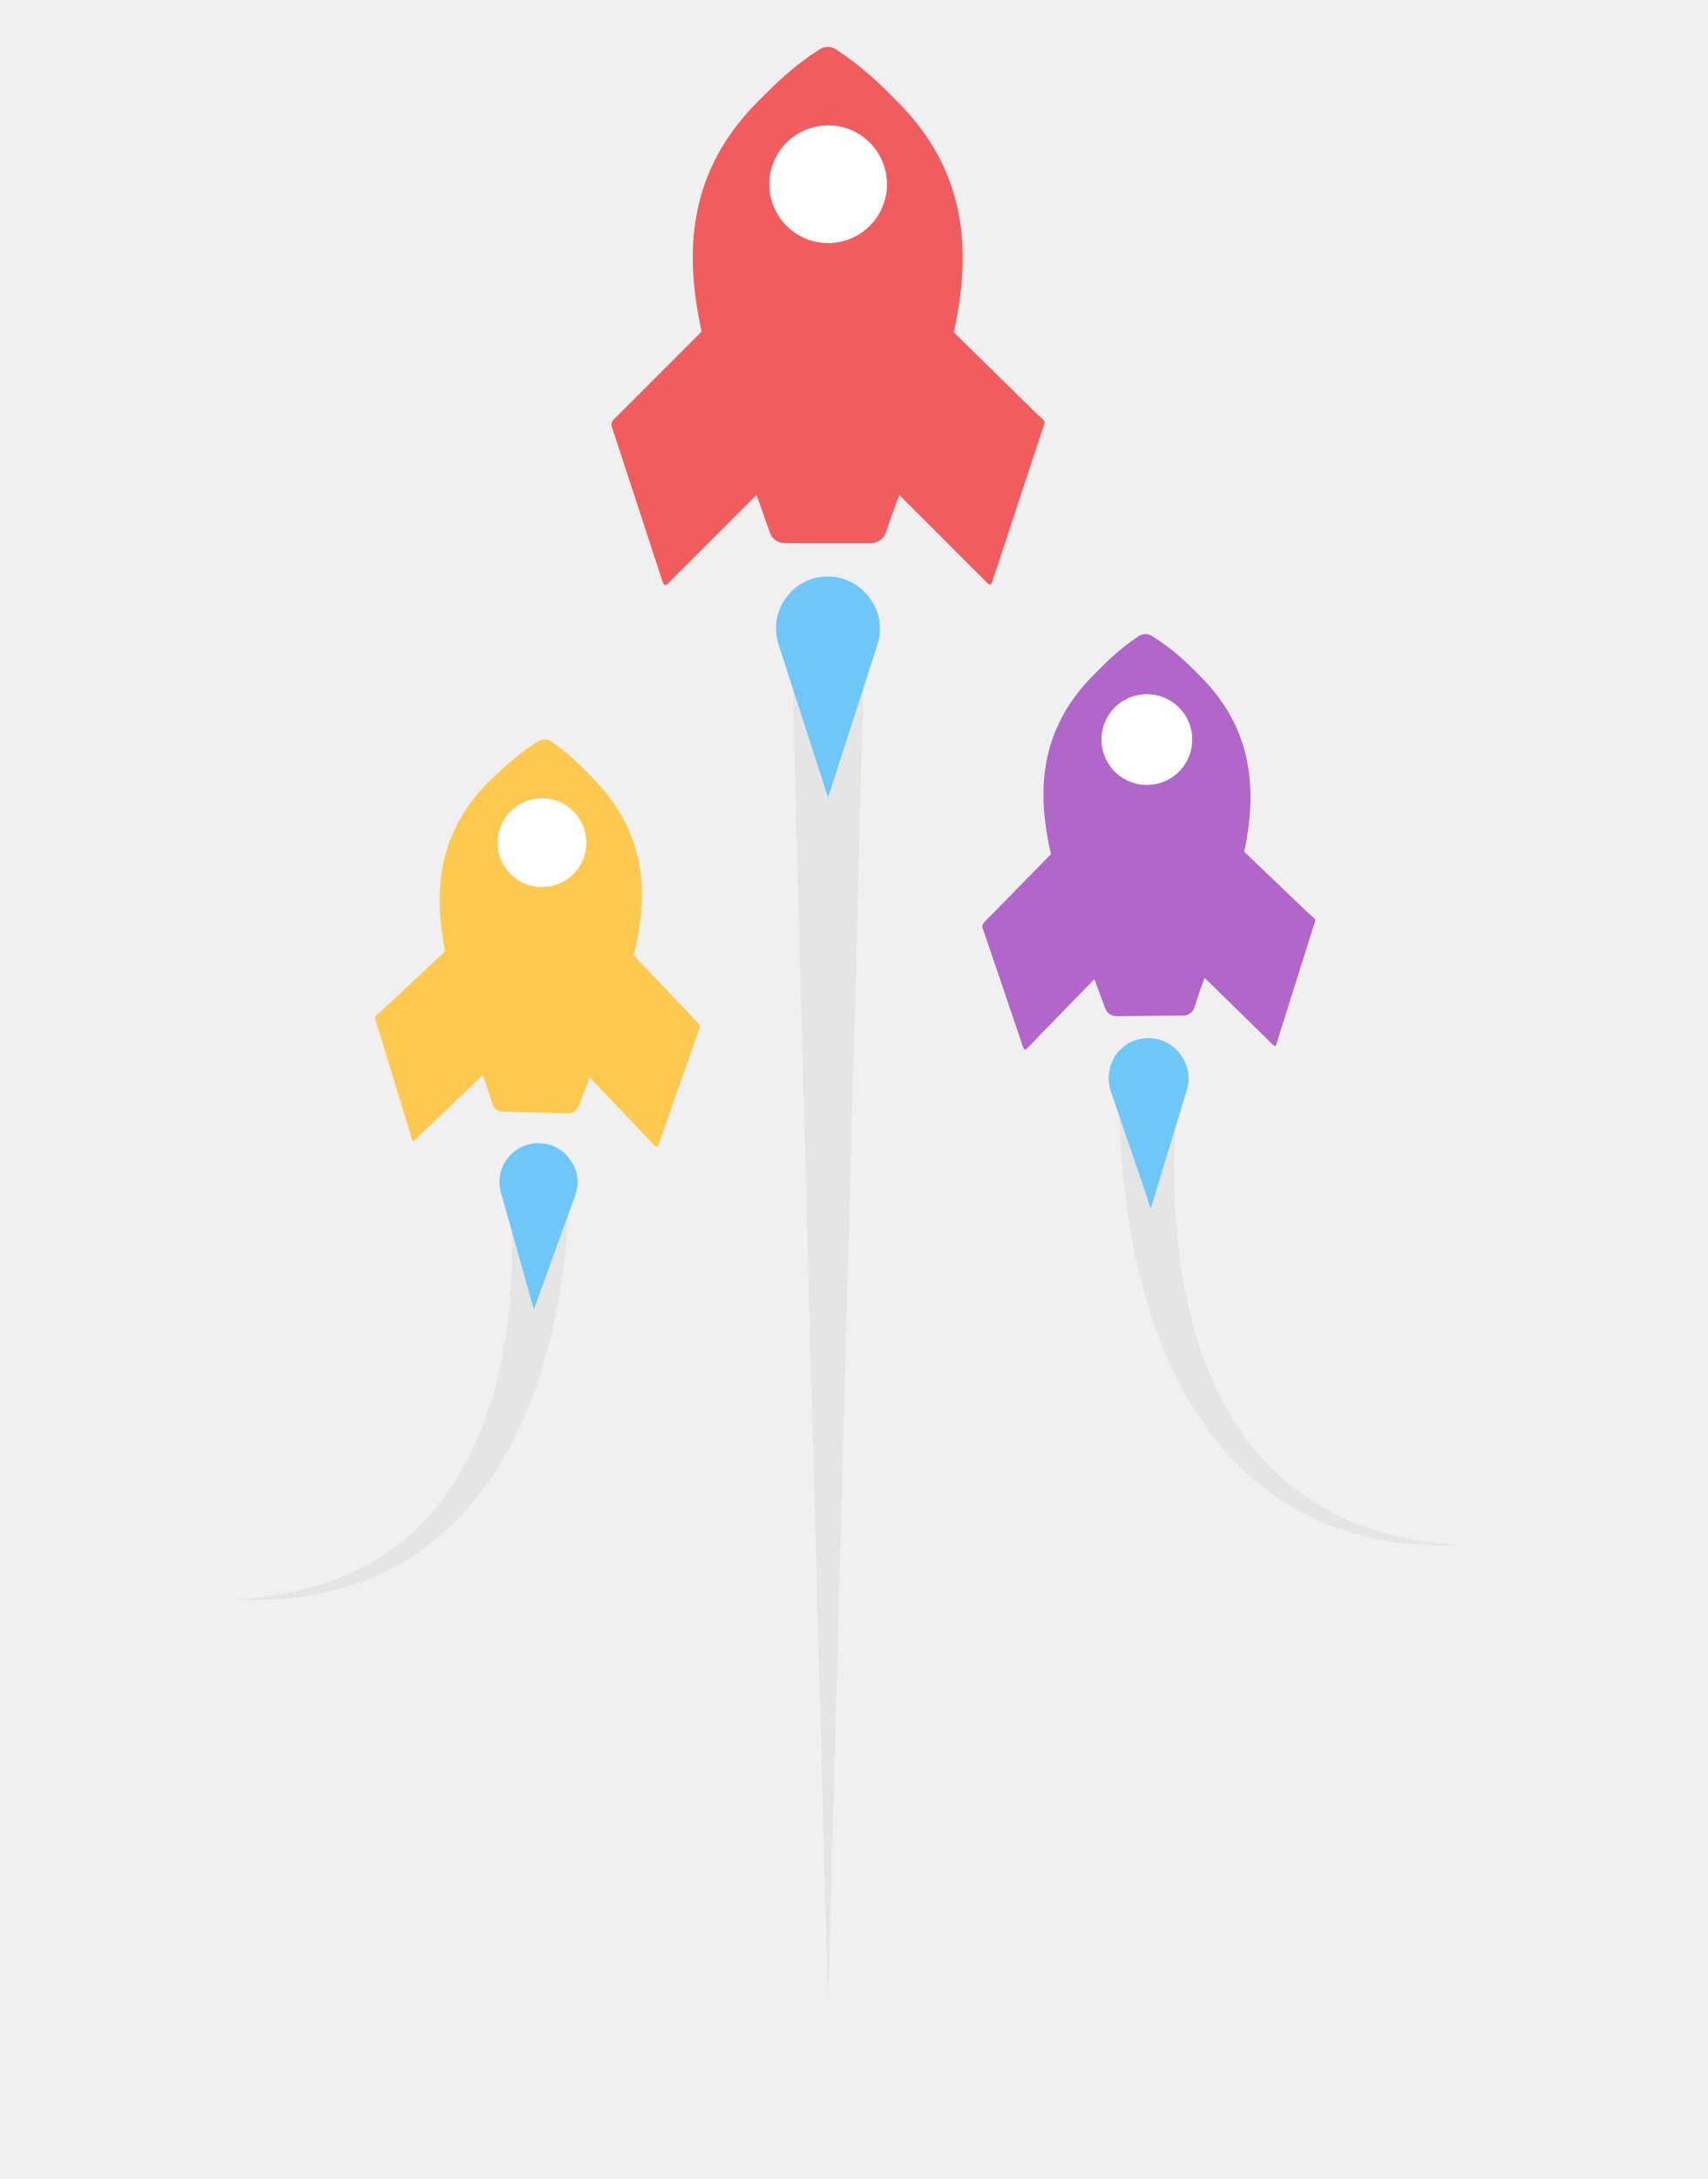
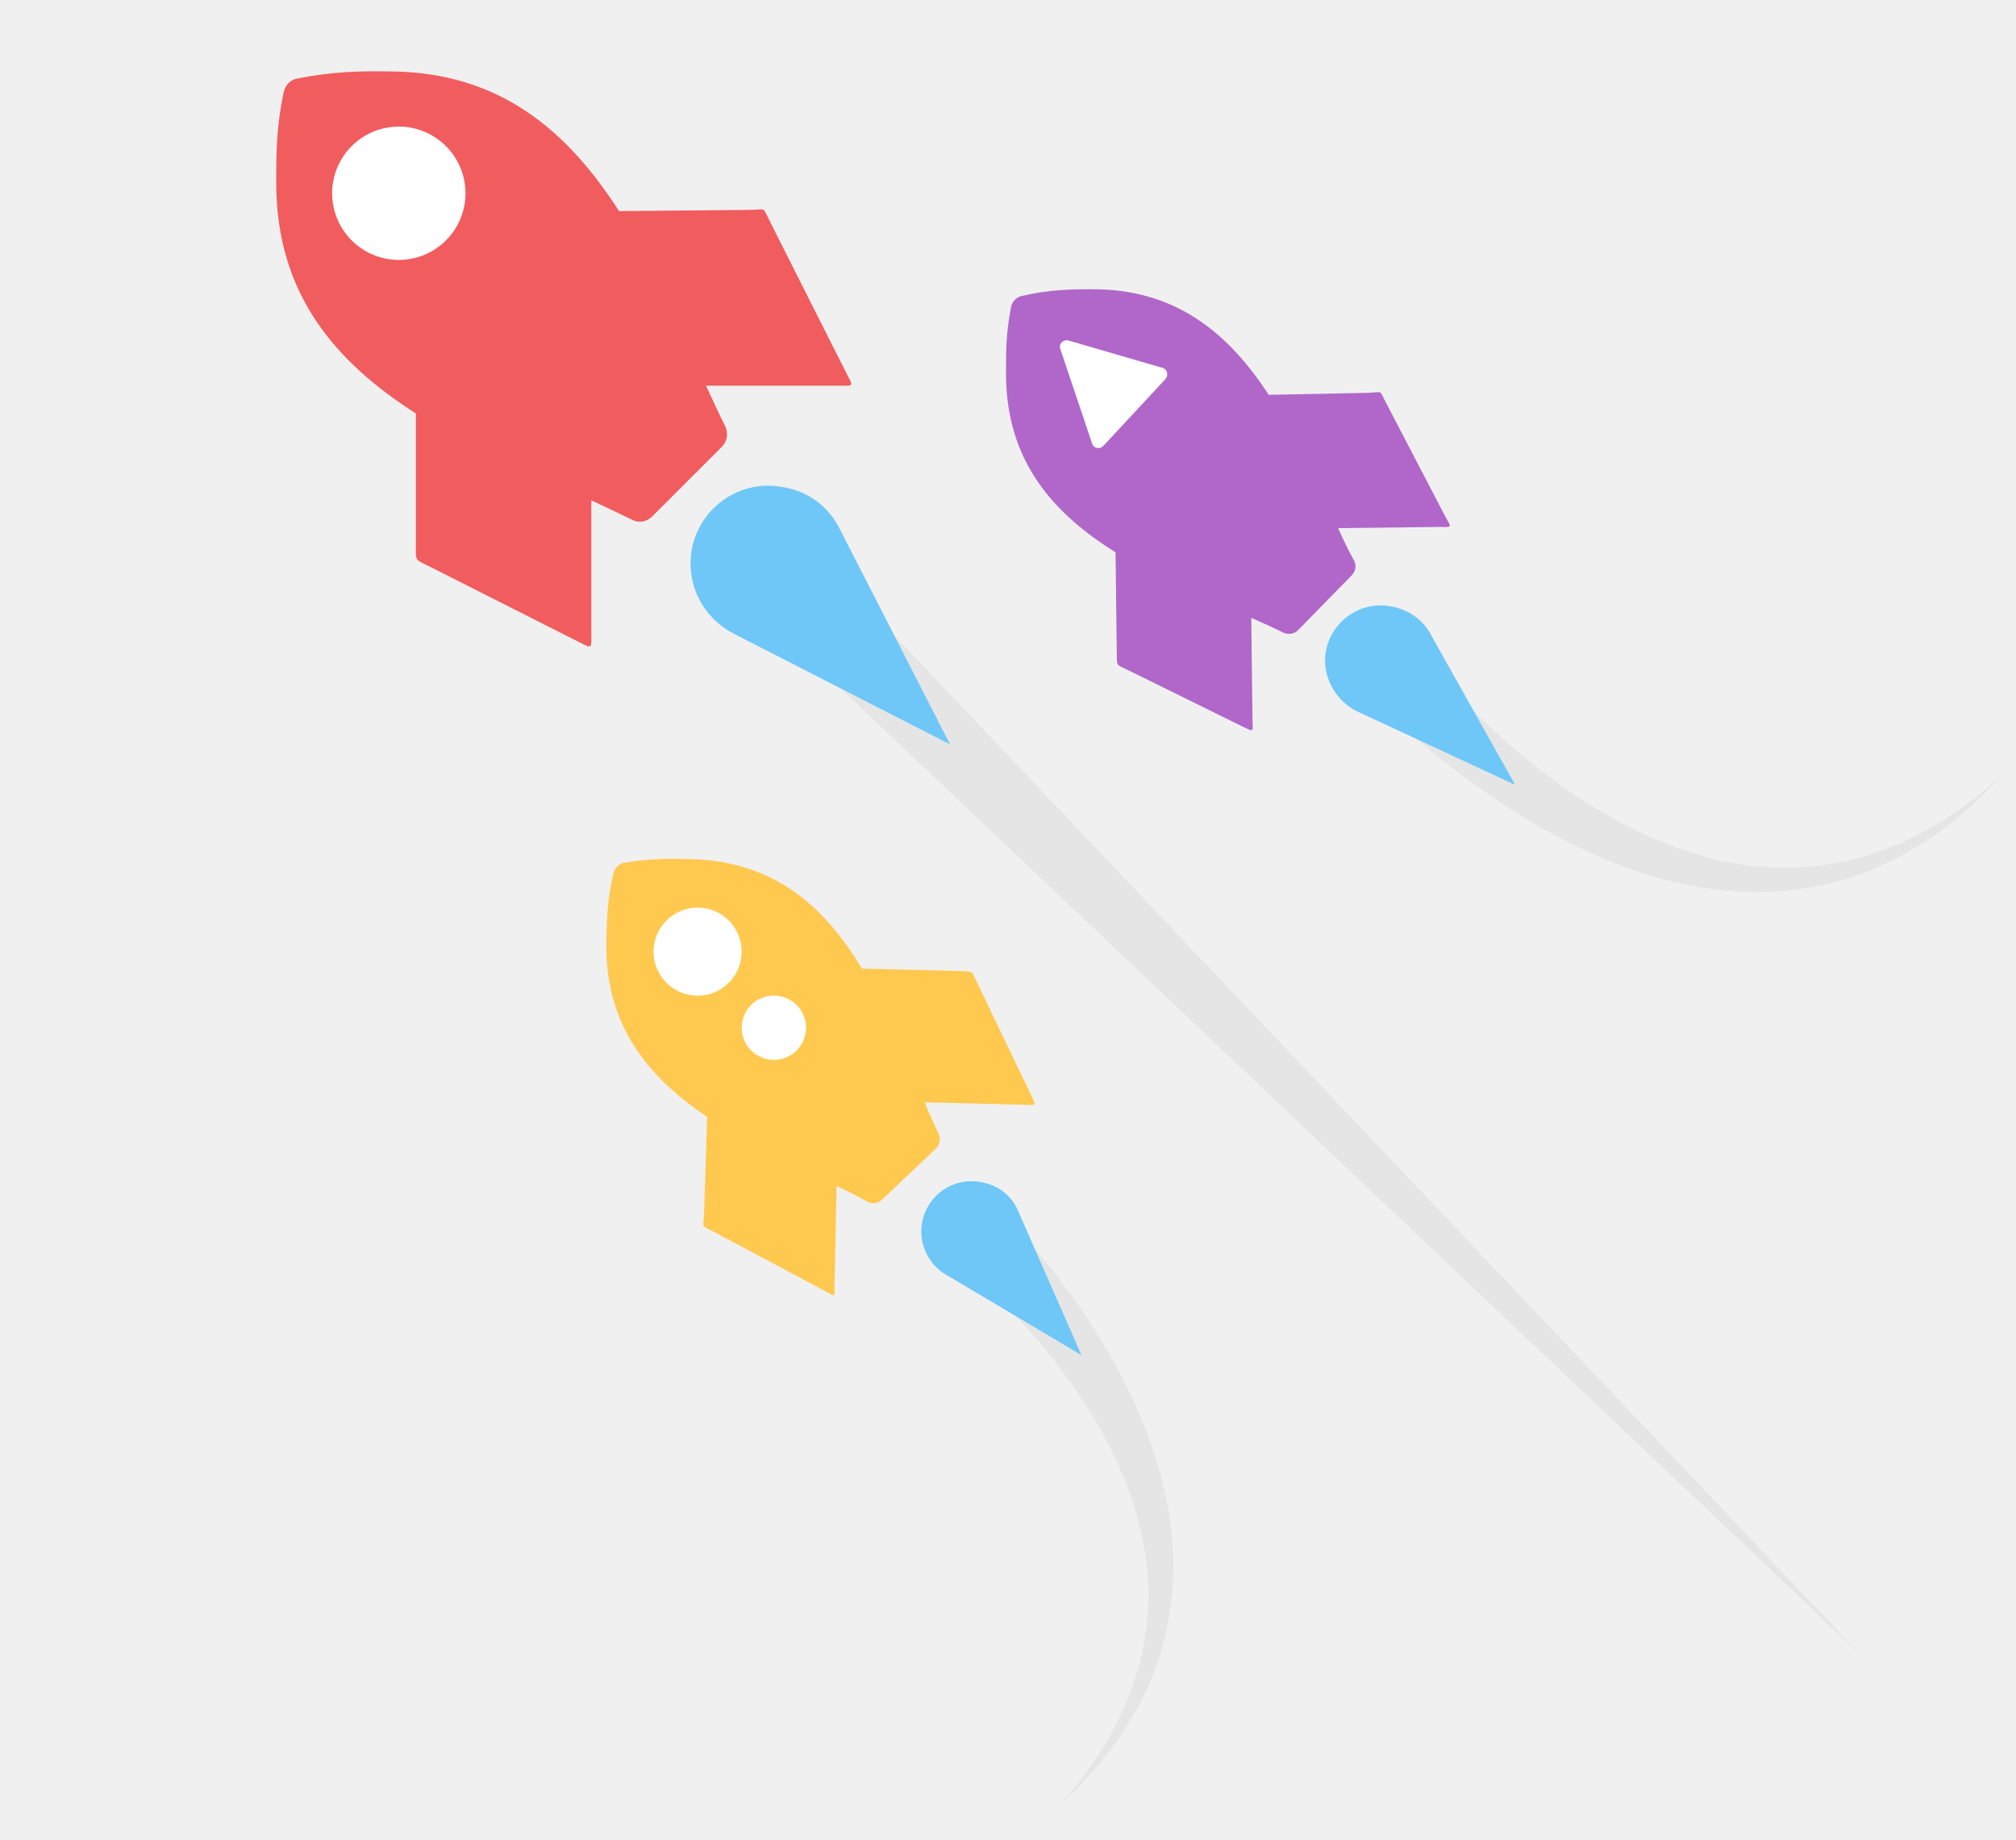
- <svg xmlns="http://www.w3.org/2000/svg" version="1.1" id="Layer_1" x="0px" y="0px" viewBox="0 0 508 648" style="enable-background:new 0 0 508 648;" xml:space="preserve">
+ <svg xmlns="http://www.w3.org/2000/svg" version="1.1" id="Layer_1" x="0px" y="0px" viewBox="0 0 508 463.5" style="enable-background:new 0 0 508 463.5;" xml:space="preserve">
  <style type="text/css">
	.st0{fill:#E5E5E5;}
	.st1{fill:#B167C9;}
- 	.st2{fill:#FFFFFF;}
- 	.st3{fill:#6FC7F7;}
- 	.st4{fill:#F15C5E;}
+ 	.st2{fill:#6FC7F7;}
+ 	.st3{fill:#F15C5E;}
+ 	.st4{fill:#FFFFFF;}
	.st5{fill:#FFC950;}
</style>
  <g>
-     <path class="st0" d="M350.8,323.9c-0.1,0.7-0.2,1.7-0.3,2.6l-0.3,2.8c-0.2,1.9-0.3,3.7-0.5,5.6c-0.3,3.8-0.4,7.6-0.4,11.4   c-0.1,7.6,0.2,15.2,1,22.8c0.8,7.6,2,15.1,3.9,22.4c1.8,7.3,4.3,14.5,7.5,21.3c1.6,3.4,3.4,6.7,5.4,9.9c2,3.2,4.2,6.2,6.7,9.1   c4.8,5.8,10.6,10.8,17.1,14.9c3.2,2,6.7,3.8,10.2,5.4c3.6,1.5,7.2,2.8,11,3.8c7.5,2.1,15.3,3.2,23.2,3.6c-7.9,0.3-15.8,0-23.7-1.4   c-3.9-0.7-7.8-1.7-11.6-2.9c-3.8-1.3-7.6-2.8-11.2-4.6c-7.2-3.7-14-8.5-19.8-14.2c-2.9-2.9-5.7-6-8.2-9.2   c-2.5-3.3-4.8-6.7-6.9-10.2c-4.2-7.1-7.6-14.6-10.3-22.3c-2.7-7.7-4.8-15.6-6.4-23.6c-1.6-8-2.7-16.1-3.4-24.2   c-0.3-4.1-0.6-8.1-0.7-12.2c-0.1-2-0.1-4.1-0.1-6.2l0-3.1c0-1.1,0-2,0.1-3.3l0-0.1c0.3-5,4.6-8.8,9.5-8.5s8.8,4.6,8.5,9.5   C350.8,323.3,350.8,323.6,350.8,323.9z" />
+     <path class="st0" d="M354.7,160.7c0.4,0.5,1,1.3,1.6,2l1.7,2.1c1.2,1.4,2.3,2.7,3.5,4.1c2.4,2.8,4.9,5.4,7.5,8   c5.1,5.2,10.5,10.2,16.2,14.8c5.7,4.6,11.6,8.9,17.9,12.6c6.2,3.7,12.8,6.9,19.6,9.4c3.4,1.2,6.9,2.2,10.4,3.1   c3.5,0.8,7.1,1.4,10.7,1.6c7.2,0.7,14.6,0.1,21.8-1.5c3.5-0.8,7.1-2,10.6-3.3c3.5-1.4,6.8-3,10.1-4.9c6.5-3.7,12.6-8.2,18.2-13.3   c-5.2,5.6-10.7,10.7-17.1,15.2c-3.1,2.2-6.5,4.1-9.9,5.9c-3.5,1.7-7.1,3.3-10.7,4.5c-7.4,2.4-15.3,3.7-23.1,3.8   c-3.9,0-8-0.2-11.8-0.7c-3.9-0.5-7.8-1.3-11.6-2.2c-7.7-2-15.1-4.8-22.2-8.2c-7.1-3.4-13.9-7.3-20.4-11.7   c-6.5-4.4-12.8-9.1-18.8-14.1c-3-2.6-5.9-5.1-8.8-7.8c-1.4-1.3-2.9-2.7-4.3-4.1l-2.1-2.1c-0.7-0.7-1.4-1.4-2.2-2.3l-0.1-0.1   c-3.2-3.6-2.9-9.1,0.7-12.2c3.5-3.1,9.1-2.9,12.2,0.7C354.3,160.3,354.5,160.5,354.7,160.7z" />
  </g>
  <g>
-     <path class="st0" d="M169.2,350.9c0,0.7,0,1.1,0,1.6l0,1.5l0,2.9c0,1.9-0.1,3.8-0.2,5.7c-0.2,3.8-0.5,7.6-1,11.4   c-0.9,7.5-2.1,15-3.9,22.4c-3.5,14.7-8.9,29.2-17.3,42c-4.2,6.4-9.1,12.3-14.9,17.4c-2.8,2.5-5.9,4.9-9,6.9   c-3.2,2.1-6.5,3.9-9.9,5.5c-3.4,1.6-6.9,2.8-10.5,3.9c-3.6,1.1-7.2,1.8-10.8,2.5c-7.3,1.1-14.7,1.4-21.9,1.1   c7.3-0.4,14.5-1.4,21.5-3.3c3.5-1,6.9-2.1,10.2-3.4c3.3-1.4,6.5-2.9,9.5-4.7c3-1.8,5.9-3.8,8.7-6c2.7-2.2,5.3-4.6,7.6-7.2   c4.7-5.1,8.6-11,11.8-17.1c6.4-12.4,10-26.1,11.8-39.9c0.9-6.9,1.4-14,1.4-20.9c0-3.5,0-7-0.2-10.5c-0.1-1.7-0.2-3.5-0.3-5.2   l-0.2-2.6l-0.1-1.2c0-0.4-0.1-0.9-0.1-1.1L169.2,350.9z" />
+     <path class="st0" d="M249.5,302.6c0.5,0.5,0.7,0.7,1.1,1.1l1,1l2,2c1.3,1.3,2.5,2.7,3.7,4c2.4,2.7,4.8,5.5,7.1,8.4   c4.5,5.7,8.8,11.6,12.6,17.9c7.6,12.4,13.8,25.9,16.8,40.3c1.5,7.2,2.2,14.6,1.7,22c-0.2,3.6-0.7,7.3-1.4,10.8   c-0.7,3.6-1.8,7.1-3,10.5c-1.2,3.4-2.8,6.6-4.5,9.8s-3.7,6.1-5.6,9c-4.2,5.7-9,11-14.1,15.6c4.7-5.2,8.9-10.8,12.4-16.9   c1.7-3.1,3.3-6.1,4.6-9.3c1.3-3.2,2.4-6.4,3.3-9.7c0.8-3.3,1.4-6.6,1.8-10c0.3-3.3,0.5-6.7,0.3-10.1c-0.3-6.7-1.6-13.3-3.6-19.7   c-4.1-12.8-11-24.6-19.1-35.2c-4.1-5.3-8.6-10.5-13.3-15.2c-2.4-2.4-4.8-4.8-7.3-7c-1.2-1.1-2.5-2.2-3.7-3.3l-1.9-1.6l-0.9-0.7   c-0.3-0.3-0.7-0.5-0.8-0.7L249.5,302.6z" />
  </g>
  <g>
-     <path class="st0" d="M257.3,187.1l-11,409l-11-409c-0.2-6.1,4.6-11.1,10.7-11.3s11.1,4.6,11.3,10.7   C257.3,186.7,257.3,186.9,257.3,187.1z" />
+     <path class="st0" d="M198,131.3L468.8,417L183,146.2c-4.3-4-4.4-10.7-0.4-15c4-4.3,10.7-4.4,15-0.4   C197.7,131,197.9,131.1,198,131.3z" />
  </g>
  <g>
-     <path class="st1" d="M342.6,189.1c-1.2-0.7-2.7-0.7-3.8,0c-6.1,4-9.9,8-13.8,11.9c-15.9,16.2-16.7,34.5-12.4,53l-18.2,18.6   c-2.8,2.9-2.6,2-1.3,5.8l10.5,30.9c1.3,3.7,0.8,3.6,3.6,0.7l18.3-18.8c1.1,2.9,2.2,5.8,3.2,8.6c0.5,1.4,1.8,2.4,3.4,2.4L352,302   c1.5,0,2.9-1,3.3-2.5c0.9-2.9,1.9-5.8,3-8.7l18.7,18.3c2.8,2.8,2.2,2.8,3.4-1l10-31.7c1.2-3.8,1.4-2.3-1.5-5.1l-18.8-18   c3.9-18.6,2.6-36.9-13.6-52.7C352.8,196.8,348.8,193,342.6,189.1L342.6,189.1z" />
-     <ellipse transform="matrix(0.4366 -0.8997 0.8997 0.4366 -5.6438 430.8168)" class="st2" cx="341.1" cy="219.9" rx="13.5" ry="13.5" />
+     <path class="st1" d="M257.4,74.6c-1.3,0.3-2.3,1.4-2.6,2.6c-1.4,6.9-1.3,12.2-1.3,17.5c0.2,21.8,12.1,34.8,27.6,44.5l0.3,25   c0.1,3.9-0.4,3.1,3.1,4.8l28.2,13.9c3.4,1.6,3,1.9,2.9-2l-0.3-25.2c2.7,1.2,5.4,2.4,8,3.7c1.3,0.6,2.9,0.4,3.9-0.7l13.4-13.7   c1-1,1.3-2.7,0.5-3.9c-1.4-2.6-2.7-5.2-3.9-8l25.2-0.3c3.8,0,3.4,0.4,1.6-3l-14.8-28.4c-1.8-3.4-0.6-2.5-4.5-2.4l-25,0.5   c-10-15.3-23.3-26.9-45.1-26.6C269.6,72.9,264.3,73,257.4,74.6L257.4,74.6z" />
  </g>
-   <path class="st3" d="M352.9,324.5l-10.6,34.9l-12-35.2c-1.1-3.6-0.5-7.5,1.7-10.6l0,0c4.7-6.6,14.6-6.5,19.3,0.2l0,0  C353.5,317,354.2,320.9,352.9,324.5z" />
+   <path class="st2" d="M360.8,160.4l21,37.4l-40.2-18.7c-3.9-2.1-6.7-5.9-7.5-10.3l0,0c-1.6-9.5,6.8-17.7,16.3-16l0,0  C355,153.6,358.8,156.3,360.8,160.4z" />
  <g>
-     <path class="st4" d="M248.7,14.7c-1.5-1-3.4-1-5,0c-7.9,5.1-13,10.2-18.1,15.3c-20.9,20.9-22.2,44.6-16.9,68.6l-23.9,23.9   c-3.7,3.7-3.4,2.6-1.8,7.5l13.2,40.3c1.6,4.8,1,4.7,4.7,1l24.1-24.1c1.4,3.7,2.7,7.6,4,11.2c0.6,1.9,2.4,3.1,4.4,3.1h25.7   c2,0,3.7-1.3,4.4-3.1c1.2-3.7,2.6-7.5,4-11.2l24.1,24.1c3.6,3.6,2.8,3.6,4.5-1.2l13.5-41c1.6-5,1.8-3-1.8-6.6l-24.1-23.7   c5.3-24.1,4-47.8-16.8-68.6C261.8,25,256.6,19.9,248.7,14.7L248.7,14.7z" />
-     <ellipse transform="matrix(0.4473 -0.8944 0.8944 0.4473 87.144 250.5657)" class="st2" cx="246.3" cy="54.8" rx="17.5" ry="17.5" />
+     <path class="st3" d="M74.9,19.8c-1.7,0.3-3,1.6-3.4,3.4C69.6,32.1,69.6,39,69.6,46c0,28.4,15.2,45.4,35.2,58.2v32.5   c0,5-0.5,4.1,3.9,6.3l36.4,18.4c4.4,2.2,3.9,2.5,3.9-2.5v-32.8c3.5,1.6,7,3.3,10.3,4.9c1.7,0.9,3.7,0.5,5.1-0.9l17.5-17.5   c1.4-1.4,1.6-3.4,0.9-5.1c-1.7-3.3-3.3-6.9-4.9-10.3h32.8c4.9,0,4.4,0.5,2.2-3.9l-18.7-37.1c-2.3-4.5-0.8-3.3-5.7-3.3l-32.5,0.3   C143.1,33.2,126.1,18,97.8,18C90.8,17.9,83.8,18,74.9,19.8L74.9,19.8z" />
+     <ellipse transform="matrix(0.9817 -0.1902 0.1902 0.9817 -7.4297 20.0109)" class="st4" cx="100.5" cy="48.7" rx="16.8" ry="16.8" />
  </g>
  <g>
-     <path class="st5" d="M160.2,220.4c-6.1,3.7-10,7.5-13.9,11.2c-16,15.3-17.5,33.1-13.9,51.3l-18.6,17.4c-2.8,2.7-2.6,1.2-1.5,5   l9.5,31.1c1.1,3.7,0.5,3.7,3.3,1l18.5-17.7c1,2.8,2,5.7,2.8,8.5c0.4,1.4,1.7,2.4,3.2,2.4l19.3,0.5c1.5,0,2.8-0.9,3.3-2.3   c1-2.8,2.1-5.6,3.2-8.4l17.7,18.6c2.7,2.8,2.2,2.9,3.5-0.7l10.6-30.1c1.3-3.7,1.5-2.8-1.2-5.7l-17.5-18.4c4.5-18,3.9-35.9-11.5-52   c-3.7-3.9-7.5-7.8-13.3-11.8C162.8,219.8,161.3,219.7,160.2,220.4L160.2,220.4z" />
-     <ellipse class="st2" cx="161.2" cy="250.6" rx="13.2" ry="13.2" />
+     <path class="st5" d="M154.6,220c-1.6,6.7-1.7,11.9-1.8,17.1c-0.5,21.3,10.6,34.4,25.4,44.4l-0.8,24.5c-0.1,3.7-1,2.6,2.4,4.4   l27.6,14.7c3.3,1.8,2.9,2.2,2.9-1.6l0.5-24.6c2.6,1.2,5.2,2.5,7.7,3.9c1.2,0.7,2.8,0.5,3.8-0.5l13.5-12.8c1-1,1.3-2.5,0.7-3.8   c-1.2-2.6-2.4-5.2-3.5-7.9l24.7,0.6c3.7,0.1,3.5,0.5,1.9-2.9l-13.3-27.7c-1.6-3.4-0.9-2.9-4.7-3.1l-24.4-0.6   c-9.2-15.3-21.8-27.1-43.2-27.6c-5.2-0.1-10.4-0.2-17.1,1C156,217.8,154.9,218.7,154.6,220L154.6,220z" />
+     <ellipse transform="matrix(0.7071 -0.7071 0.7071 0.7071 -118.0821 194.5766)" class="st4" cx="175.8" cy="239.8" rx="11.1" ry="11.1" />
+     <ellipse class="st4" cx="195" cy="259" rx="8.1" ry="8.1" />
  </g>
-   <path class="st3" d="M261,191.7l-14.7,45.5l-14.7-45.5c-1.5-4.7-0.8-9.8,2.1-13.8l0,0c6.1-8.6,18.9-8.6,25,0l0,0  C261.7,181.9,262.5,186.9,261,191.7z" />
-   <path class="st3" d="M171.2,355.2l-12.4,34.2l-9.7-34.4c-1.1-3.5-0.5-7.4,1.7-10.3l0,0c4.7-6.4,14.3-6.3,18.8,0.2l0,0  C171.8,347.9,172.4,351.7,171.2,355.2z" />
+   <path class="st2" d="M211.5,133.1l27.9,54.5l-54.5-27.9c-5.6-2.9-9.6-8.2-10.6-14.4l0,0c-2.3-13.3,9.3-24.9,22.6-22.6l0,0  C203.3,123.6,208.6,127.4,211.5,133.1z" />
+   <path class="st2" d="M256.3,304.6l16.2,36.9L239,321.6c-3.6-1.9-6.1-5.4-6.7-9.3l0,0c-1.3-8.6,6.2-16,14.8-14.4l0,0  C251.1,298.5,254.5,300.9,256.3,304.6z" />
+   <path class="st4" d="M269.2,85.8l23.7,6.9c1.2,0.3,1.6,1.8,0.8,2.8l-15.7,16.9c-0.9,0.9-2.4,0.6-2.8-0.6L267.2,88  C266.7,86.7,267.9,85.5,269.2,85.8z" />
</svg>
